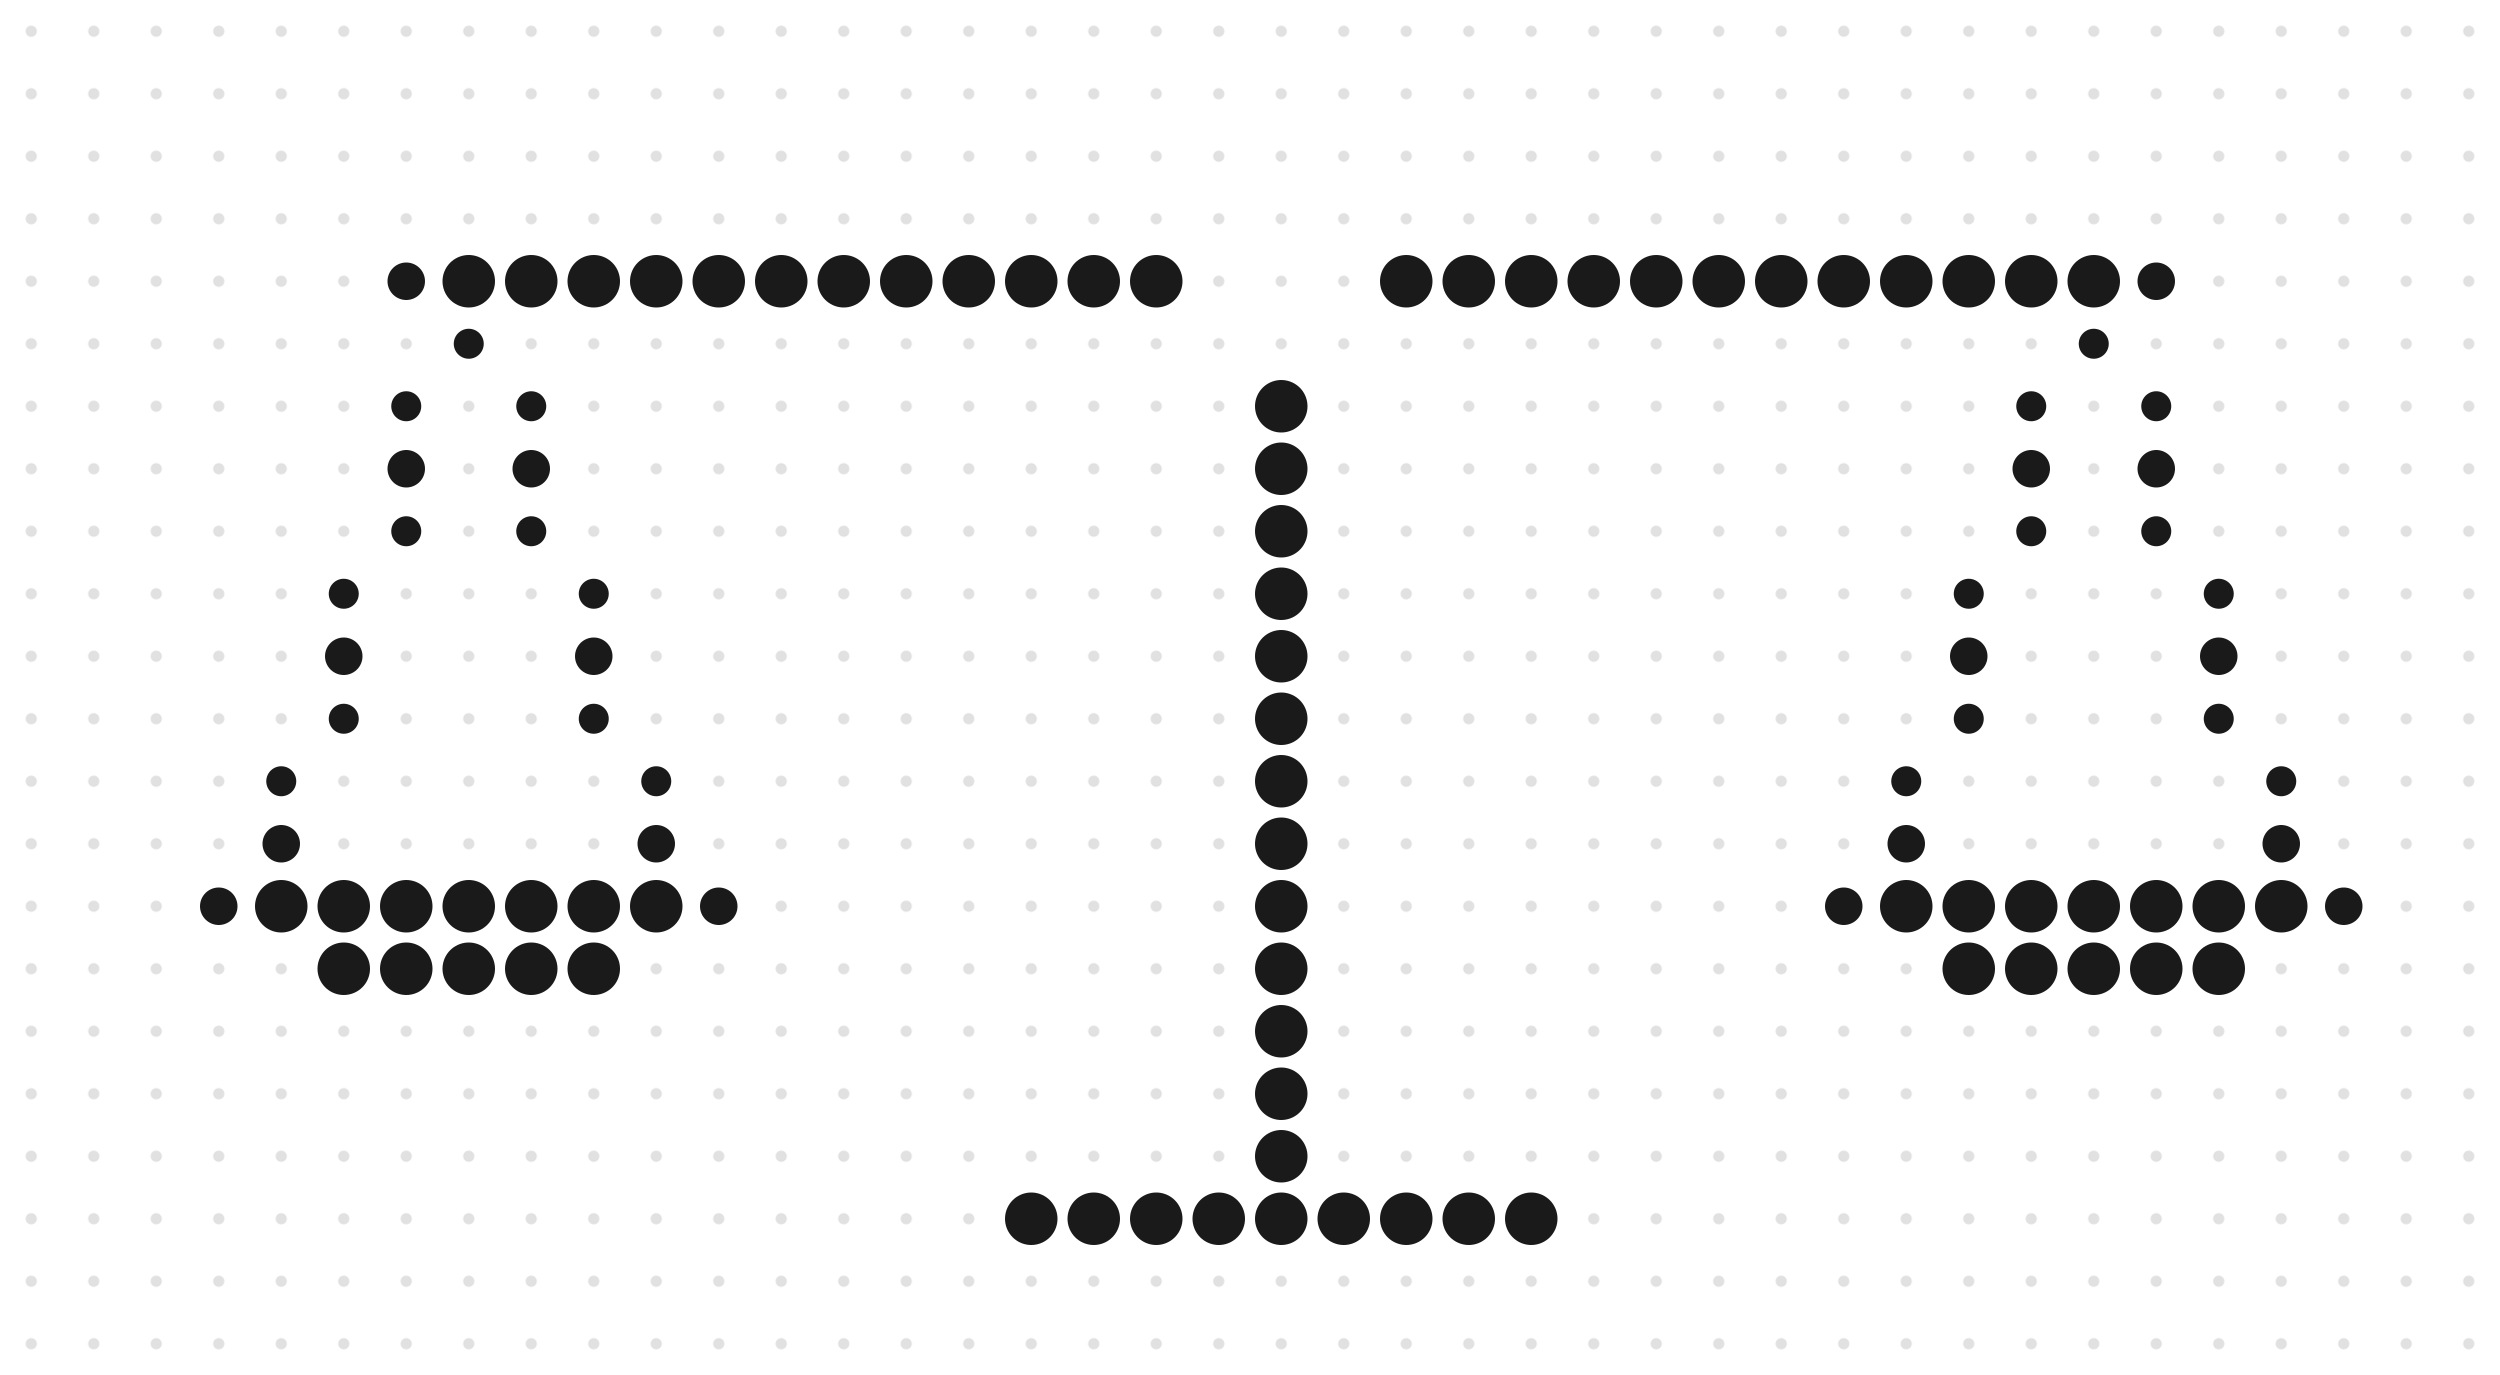
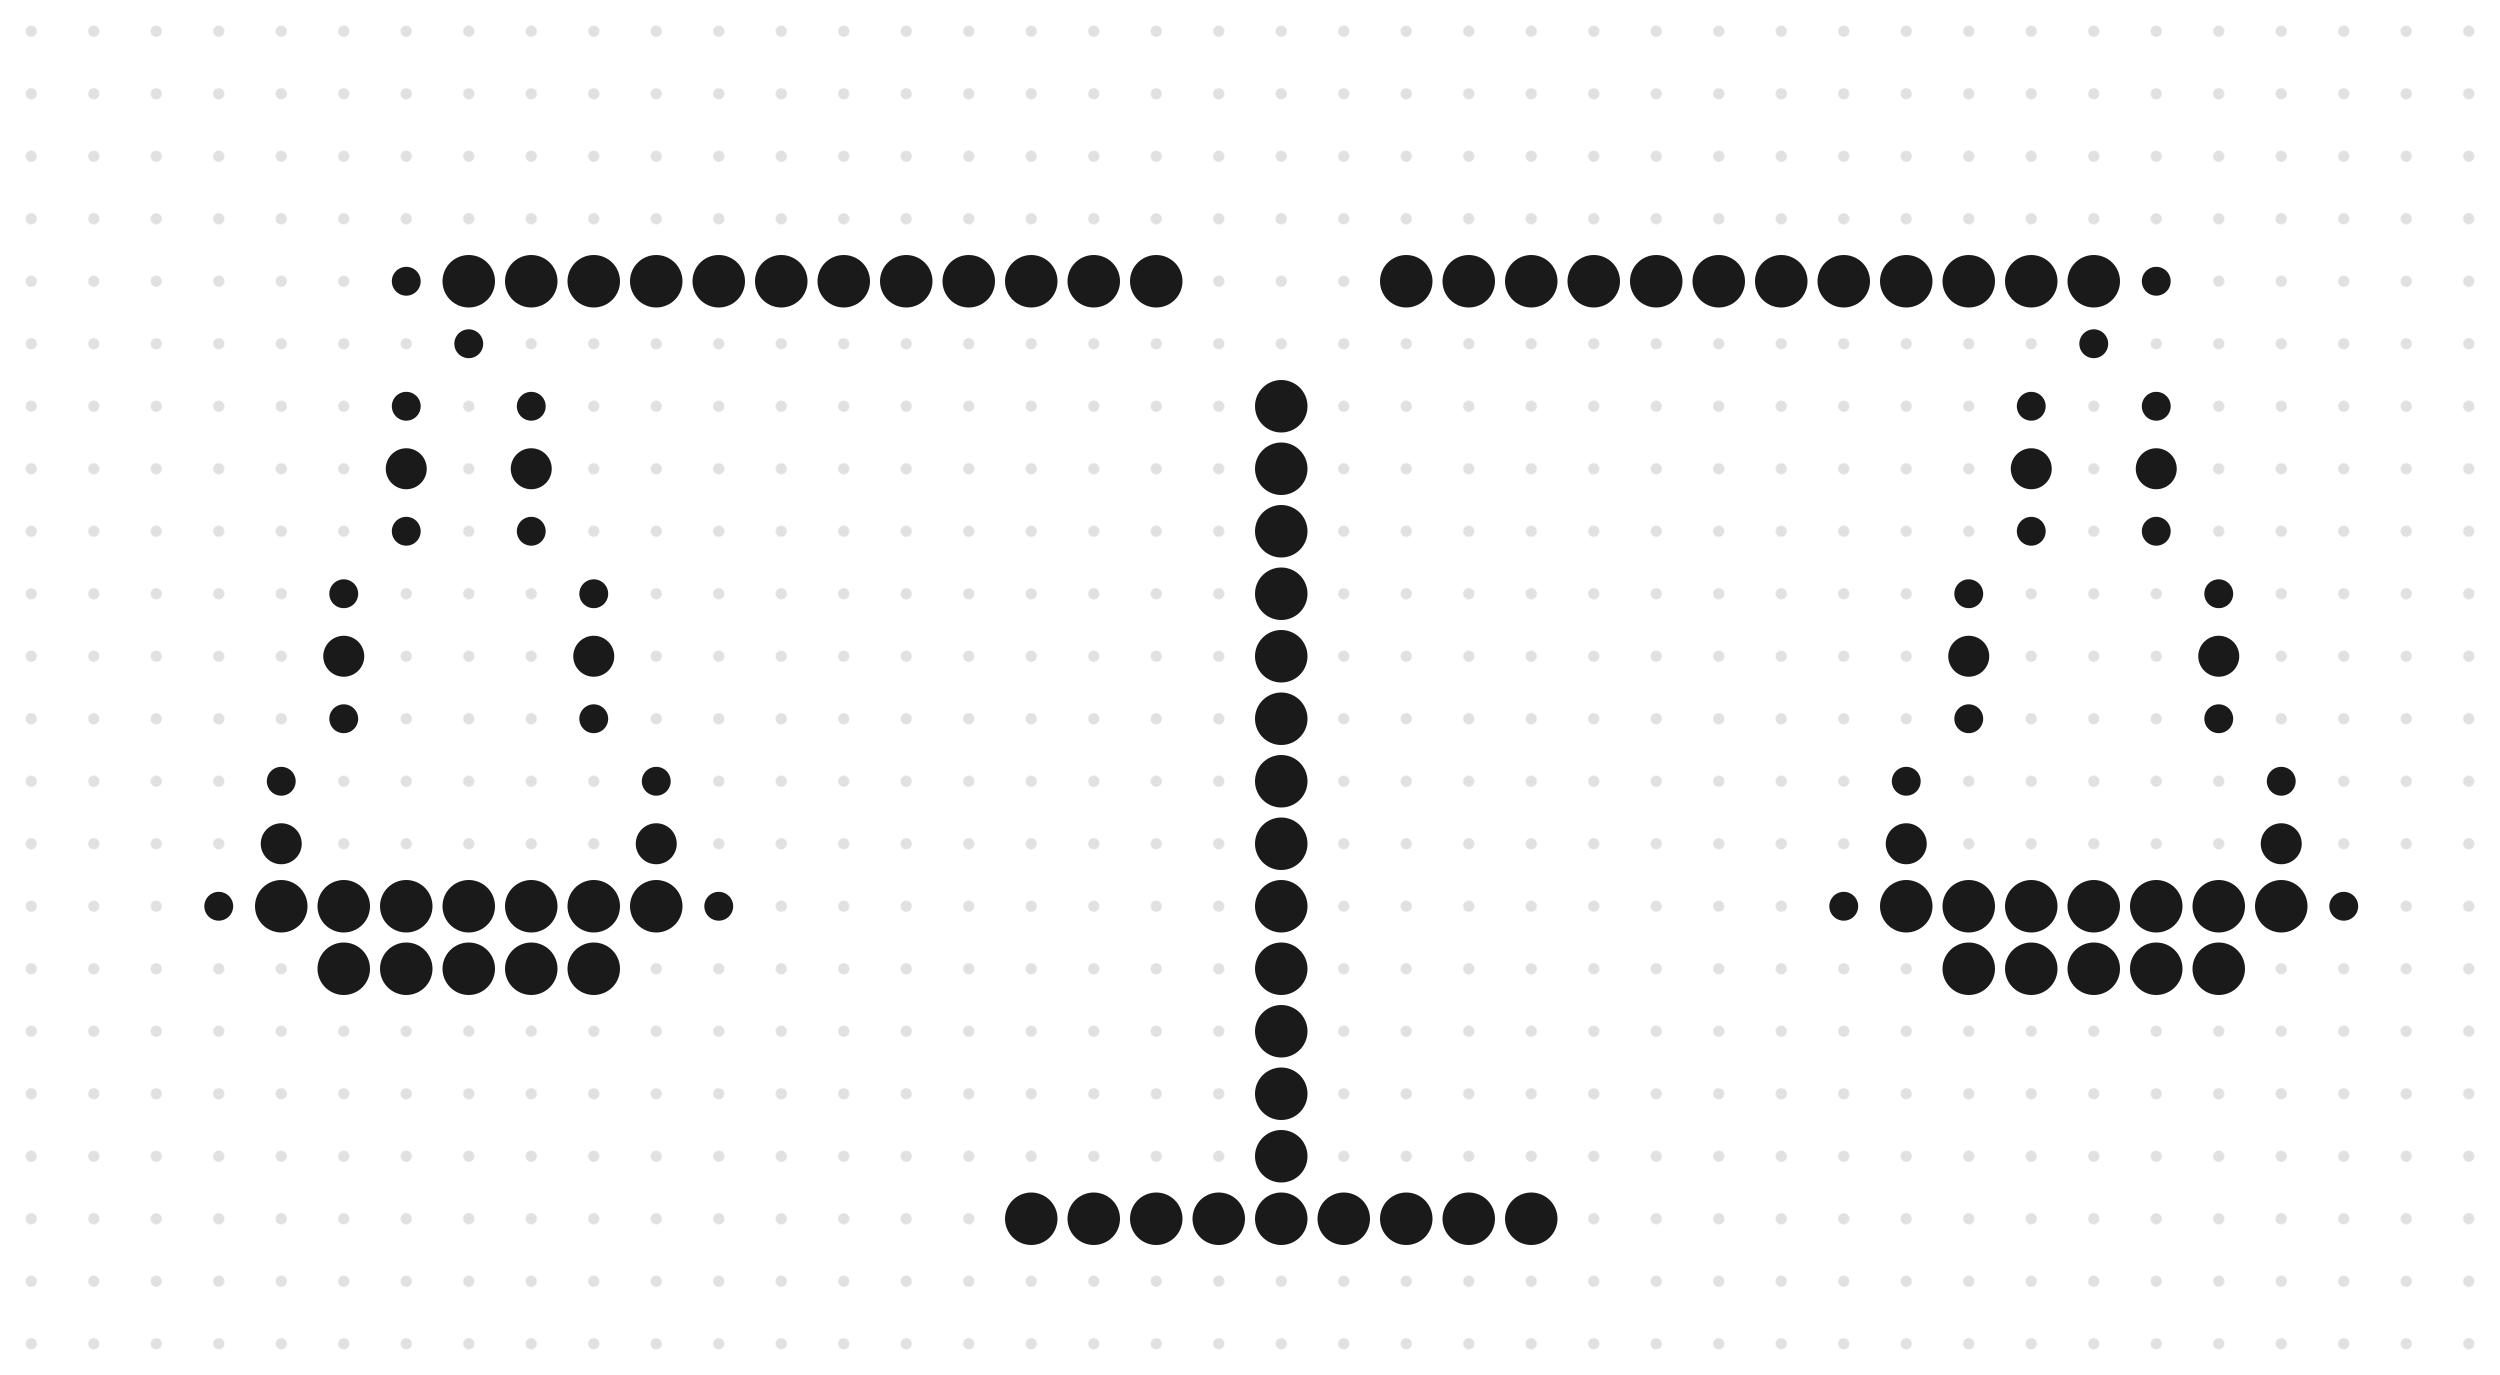
<svg xmlns="http://www.w3.org/2000/svg" viewBox="0 0 400 220" width="400" height="220" fill="none">
  <defs>
    <pattern id="g" width="10" height="10" patternUnits="userSpaceOnUse" x="0" y="0">
      <circle cx="5" cy="5" r=".9" fill="#1A1A1A" fill-opacity="0.13" />
    </pattern>
  </defs>
  <rect x="0" y="0" width="400" height="220" fill="url(#g)" />
-   <path stroke="#1A1A1A" stroke-width="4.8" stroke-linecap="round" d="M75 55h0m260 0h0m-270 10h0m20 0h0m240 0h0m20 0h0m-280 20h0m20 0h0m240 0h0m20 0h0m-290 10h0m40 0h0m220 0h0m40 0h0m-300 20h0m40 0h0m220 0h0m40 0h0m-310 10h0m60 0h0m200 0h0m60 0h0" />
-   <path stroke="#1A1A1A" stroke-width="6" stroke-linecap="round" d="M65 45h0m280 0h0m-280 30h0m20 0h0m240 0h0m20 0h0m-290 30h0m40 0h0m220 0h0m40 0h0m-310 30h0m60 0h0m200 0h0m60 0h0m-330 10h0m80 0h0m180 0h0m80 0h0" />
+   <path stroke="#1A1A1A" stroke-width="4.62" stroke-linecap="round" d="M65 45h0m280 0h0m-270 10h0m260 0h0m-270 10h0m20 0h0m240 0h0m20 0h0m-280 20h0m20 0h0m240 0h0m20 0h0m-290 10h0m40 0h0m220 0h0m40 0h0m-300 20h0m40 0h0m220 0h0m40 0h0m-310 10h0m60 0h0m200 0h0m60 0h0m-330 20h0m80 0h0m180 0h0m80 0h0" />
+   <path stroke="#1A1A1A" stroke-width="6.56" stroke-linecap="round" d="M65 75h0m20 0h0m240 0h0m20 0h0m-290 30h0m40 0h0m220 0h0m40 0h0m-310 30h0m60 0h0m200 0h0m60 0h0" />
  <path stroke="#1A1A1A" stroke-width="8.4" stroke-linecap="round" d="M75 45h0m10 0h0m10 0h0m10 0h0m10 0h0m10 0h0m10 0h0m10 0h0m10 0h0m10 0h0m10 0h0m10 0h0m40 0h0m10 0h0m10 0h0m10 0h0m10 0h0m10 0h0m10 0h0m10 0h0m10 0h0m10 0h0m10 0h0m10 0h0m-130 20h0m0 10h0m0 10h0m0 10h0m0 10h0m0 10h0m0 10h0m0 10h0m-160 10h0m10 0h0m10 0h0m10 0h0m10 0h0m10 0h0m10 0h0m100 0h0m100 0h0m10 0h0m10 0h0m10 0h0m10 0h0m10 0h0m10 0h0m-310 10h0m10 0h0m10 0h0m10 0h0m10 0h0m110 0h0m110 0h0m10 0h0m10 0h0m10 0h0m10 0h0m-150 10h0m0 10h0m0 10h0m-40 10h0m10 0h0m10 0h0m10 0h0m10 0h0m10 0h0m10 0h0m10 0h0m10 0h0" />
</svg>
